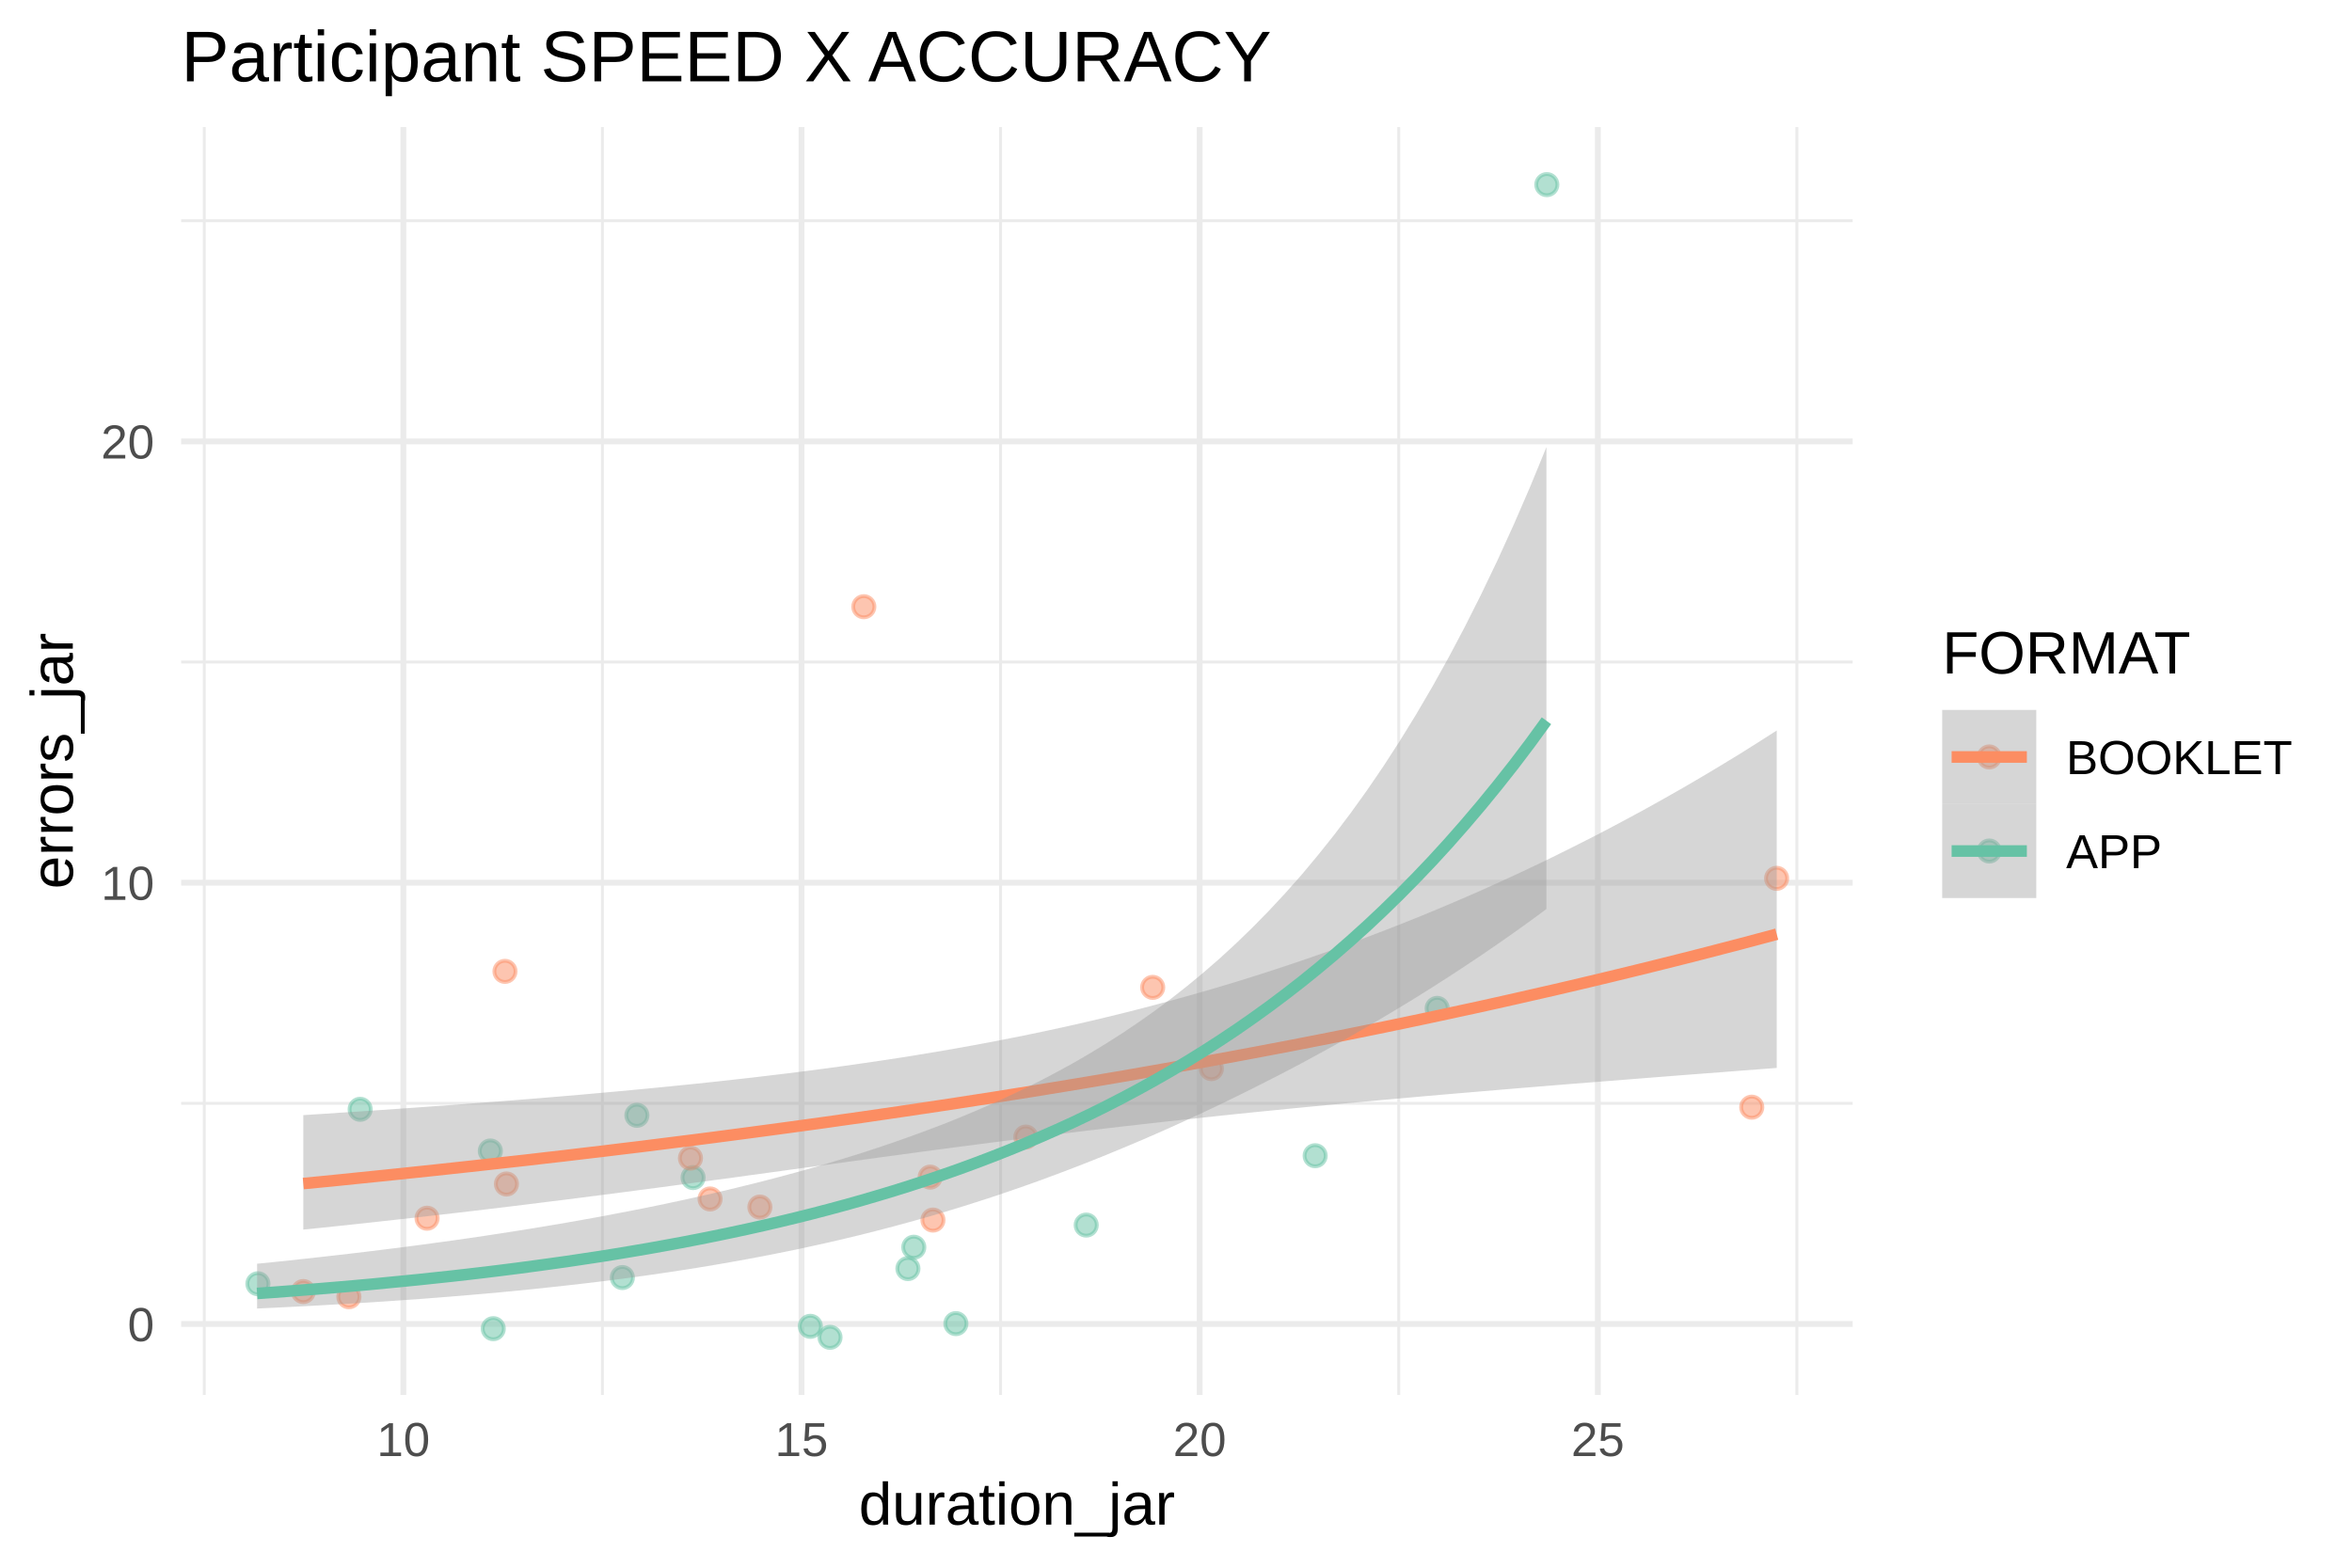
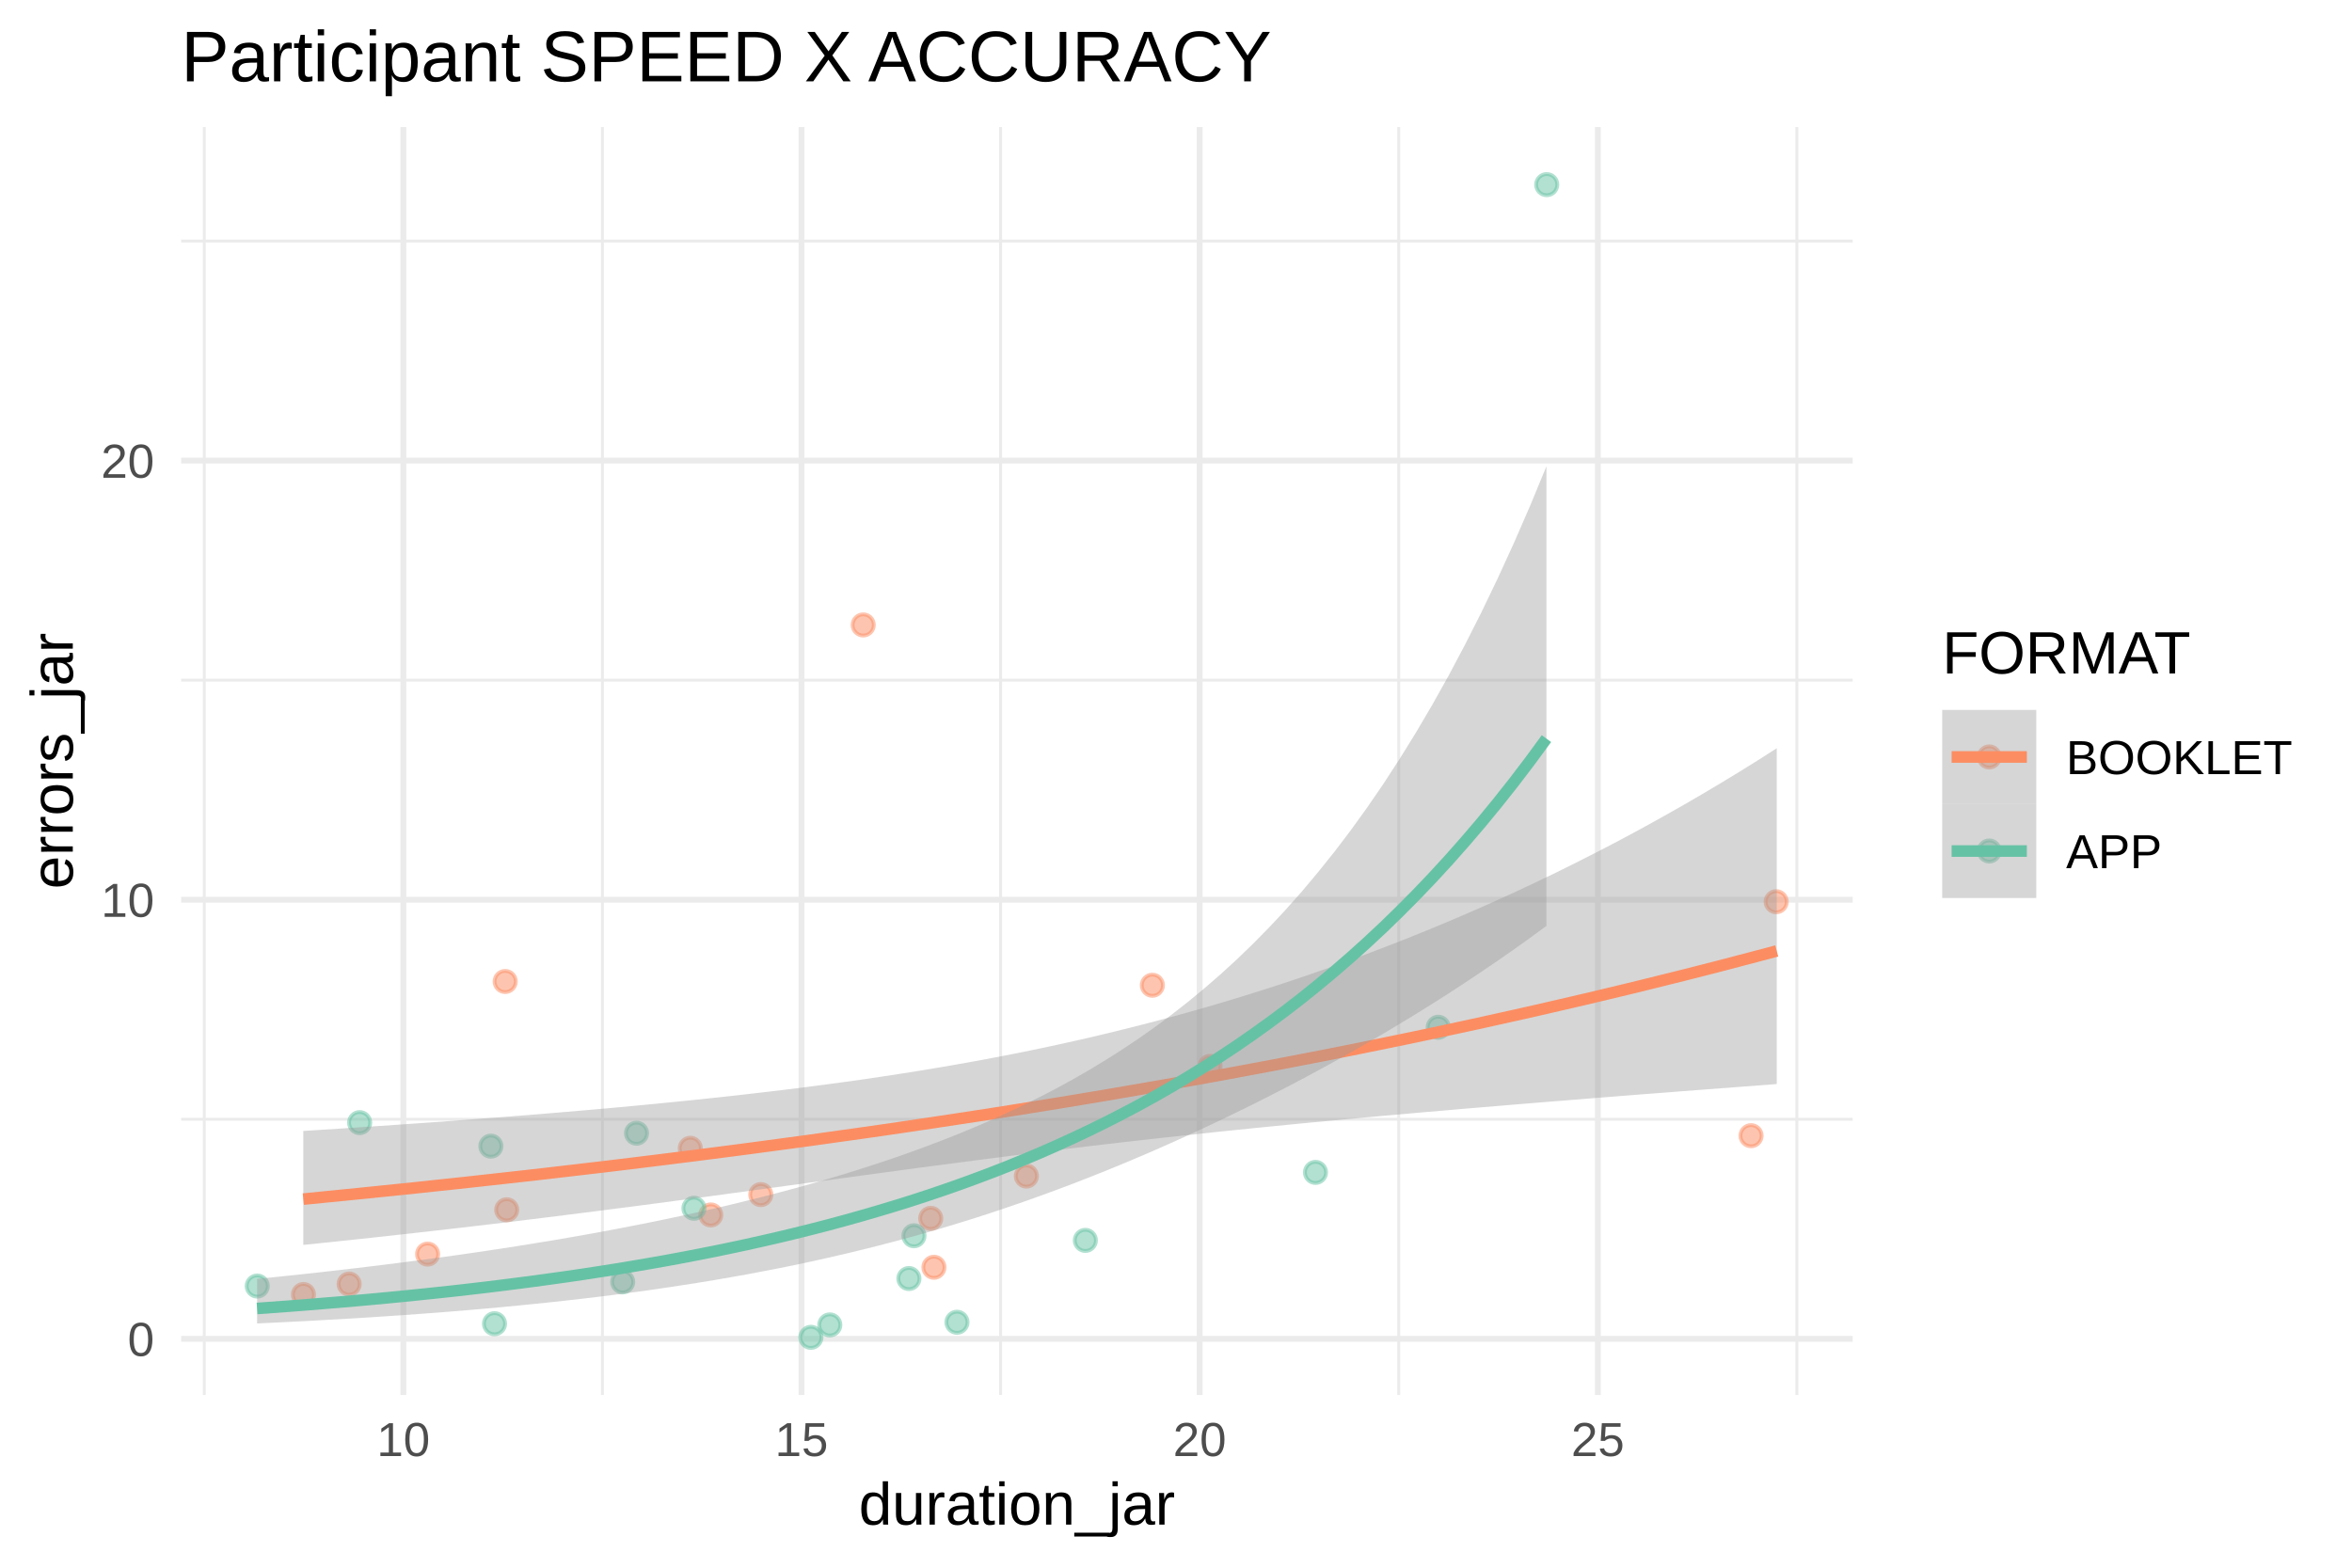
<svg xmlns="http://www.w3.org/2000/svg" class="svglite" width="432.00pt" height="288.00pt" viewBox="0 0 432.00 288.00">
  <defs>
    <style type="text/css">
    .svglite line, .svglite polyline, .svglite polygon, .svglite path, .svglite rect, .svglite circle {
      fill: none;
      stroke: #000000;
      stroke-linecap: round;
      stroke-linejoin: round;
      stroke-miterlimit: 10.00;
    }
    .svglite text {
      white-space: pre;
    }
  </style>
  </defs>
  <rect width="100%" height="100%" style="stroke: none; fill: none;" />
  <defs>
    <clipPath id="cpMC4wMHw0MzIuMDB8MC4wMHwyODguMDA=">
      <rect x="0.00" y="0.00" width="432.00" height="288.00" />
    </clipPath>
  </defs>
  <g clip-path="url(#cpMC4wMHw0MzIuMDB8MC4wMHwyODguMDA=)">
</g>
  <defs>
    <clipPath id="cpMzMuMjd8MzQwLjI5fDIzLjM0fDI1Ni4yNw==">
      <rect x="33.27" y="23.34" width="307.02" height="232.93" />
    </clipPath>
  </defs>
  <g clip-path="url(#cpMzMuMjd8MzQwLjI5fDIzLjM0fDI1Ni4yNw==)">
-     <polyline points="33.27,202.70 340.29,202.70 " style="stroke-width: 0.53; stroke: #EBEBEB; stroke-linecap: butt;" />
-     <polyline points="33.27,121.62 340.29,121.62 " style="stroke-width: 0.53; stroke: #EBEBEB; stroke-linecap: butt;" />
-     <polyline points="33.27,40.55 340.29,40.55 " style="stroke-width: 0.53; stroke: #EBEBEB; stroke-linecap: butt;" />
+     <polyline points="33.27,205.62 340.29,205.62 " style="stroke-width: 0.53; stroke: #EBEBEB; stroke-linecap: butt;" />
+     <polyline points="33.27,124.95 340.29,124.95 " style="stroke-width: 0.53; stroke: #EBEBEB; stroke-linecap: butt;" />
+     <polyline points="33.27,44.28 340.29,44.28 " style="stroke-width: 0.53; stroke: #EBEBEB; stroke-linecap: butt;" />
    <polyline points="37.52,256.27 37.52,23.34 " style="stroke-width: 0.53; stroke: #EBEBEB; stroke-linecap: butt;" />
    <polyline points="110.65,256.27 110.65,23.34 " style="stroke-width: 0.53; stroke: #EBEBEB; stroke-linecap: butt;" />
    <polyline points="183.78,256.27 183.78,23.34 " style="stroke-width: 0.53; stroke: #EBEBEB; stroke-linecap: butt;" />
    <polyline points="256.91,256.27 256.91,23.34 " style="stroke-width: 0.53; stroke: #EBEBEB; stroke-linecap: butt;" />
    <polyline points="330.04,256.27 330.04,23.34 " style="stroke-width: 0.53; stroke: #EBEBEB; stroke-linecap: butt;" />
-     <polyline points="33.27,243.23 340.29,243.23 " style="stroke-width: 1.07; stroke: #EBEBEB; stroke-linecap: butt;" />
-     <polyline points="33.27,162.16 340.29,162.16 " style="stroke-width: 1.07; stroke: #EBEBEB; stroke-linecap: butt;" />
-     <polyline points="33.27,81.09 340.29,81.09 " style="stroke-width: 1.07; stroke: #EBEBEB; stroke-linecap: butt;" />
+     <polyline points="33.27,245.96 340.29,245.96 " style="stroke-width: 1.07; stroke: #EBEBEB; stroke-linecap: butt;" />
+     <polyline points="33.27,165.29 340.29,165.29 " style="stroke-width: 1.07; stroke: #EBEBEB; stroke-linecap: butt;" />
+     <polyline points="33.27,84.61 340.29,84.61 " style="stroke-width: 1.07; stroke: #EBEBEB; stroke-linecap: butt;" />
    <polyline points="74.09,256.27 74.09,23.34 " style="stroke-width: 1.07; stroke: #EBEBEB; stroke-linecap: butt;" />
    <polyline points="147.22,256.27 147.22,23.34 " style="stroke-width: 1.07; stroke: #EBEBEB; stroke-linecap: butt;" />
    <polyline points="220.35,256.27 220.35,23.34 " style="stroke-width: 1.07; stroke: #EBEBEB; stroke-linecap: butt;" />
    <polyline points="293.48,256.27 293.48,23.34 " style="stroke-width: 1.07; stroke: #EBEBEB; stroke-linecap: butt;" />
-     <circle cx="92.75" cy="178.45" r="1.95" style="stroke-width: 0.71; stroke: #FC8D62; stroke-opacity: 0.50; fill: #FC8D62; fill-opacity: 0.50;" />
-     <circle cx="263.97" cy="185.25" r="1.95" style="stroke-width: 0.71; stroke: #66C2A5; stroke-opacity: 0.50; fill: #66C2A5; fill-opacity: 0.50;" />
-     <circle cx="130.42" cy="220.26" r="1.95" style="stroke-width: 0.71; stroke: #FC8D62; stroke-opacity: 0.50; fill: #FC8D62; fill-opacity: 0.50;" />
-     <circle cx="166.76" cy="233.05" r="1.95" style="stroke-width: 0.71; stroke: #66C2A5; stroke-opacity: 0.50; fill: #66C2A5; fill-opacity: 0.50;" />
-     <circle cx="175.57" cy="243.16" r="1.95" style="stroke-width: 0.71; stroke: #66C2A5; stroke-opacity: 0.50; fill: #66C2A5; fill-opacity: 0.50;" />
-     <circle cx="211.72" cy="181.39" r="1.95" style="stroke-width: 0.71; stroke: #FC8D62; stroke-opacity: 0.50; fill: #FC8D62; fill-opacity: 0.50;" />
-     <circle cx="127.30" cy="216.33" r="1.95" style="stroke-width: 0.71; stroke: #66C2A5; stroke-opacity: 0.50; fill: #66C2A5; fill-opacity: 0.50;" />
-     <circle cx="321.75" cy="203.40" r="1.95" style="stroke-width: 0.71; stroke: #FC8D62; stroke-opacity: 0.50; fill: #FC8D62; fill-opacity: 0.50;" />
-     <circle cx="222.50" cy="196.32" r="1.95" style="stroke-width: 0.71; stroke: #FC8D62; stroke-opacity: 0.50; fill: #FC8D62; fill-opacity: 0.50;" />
-     <circle cx="199.51" cy="225.06" r="1.95" style="stroke-width: 0.71; stroke: #66C2A5; stroke-opacity: 0.50; fill: #66C2A5; fill-opacity: 0.50;" />
-     <circle cx="116.98" cy="204.89" r="1.95" style="stroke-width: 0.71; stroke: #66C2A5; stroke-opacity: 0.50; fill: #66C2A5; fill-opacity: 0.50;" />
-     <circle cx="126.82" cy="212.76" r="1.95" style="stroke-width: 0.71; stroke: #FC8D62; stroke-opacity: 0.50; fill: #FC8D62; fill-opacity: 0.50;" />
-     <circle cx="78.44" cy="223.80" r="1.95" style="stroke-width: 0.71; stroke: #FC8D62; stroke-opacity: 0.50; fill: #FC8D62; fill-opacity: 0.50;" />
-     <circle cx="114.31" cy="234.70" r="1.95" style="stroke-width: 0.71; stroke: #66C2A5; stroke-opacity: 0.50; fill: #66C2A5; fill-opacity: 0.50;" />
-     <circle cx="90.06" cy="211.45" r="1.95" style="stroke-width: 0.71; stroke: #66C2A5; stroke-opacity: 0.50; fill: #66C2A5; fill-opacity: 0.50;" />
-     <circle cx="93.02" cy="217.51" r="1.95" style="stroke-width: 0.71; stroke: #FC8D62; stroke-opacity: 0.50; fill: #FC8D62; fill-opacity: 0.50;" />
-     <circle cx="55.71" cy="237.27" r="1.95" style="stroke-width: 0.71; stroke: #FC8D62; stroke-opacity: 0.50; fill: #FC8D62; fill-opacity: 0.50;" />
-     <circle cx="90.60" cy="244.09" r="1.95" style="stroke-width: 0.71; stroke: #66C2A5; stroke-opacity: 0.50; fill: #66C2A5; fill-opacity: 0.50;" />
-     <circle cx="47.37" cy="235.84" r="1.95" style="stroke-width: 0.71; stroke: #66C2A5; stroke-opacity: 0.50; fill: #66C2A5; fill-opacity: 0.50;" />
-     <circle cx="64.08" cy="238.23" r="1.95" style="stroke-width: 0.71; stroke: #FC8D62; stroke-opacity: 0.50; fill: #FC8D62; fill-opacity: 0.50;" />
-     <circle cx="152.45" cy="245.68" r="1.95" style="stroke-width: 0.71; stroke: #66C2A5; stroke-opacity: 0.50; fill: #66C2A5; fill-opacity: 0.50;" />
-     <circle cx="171.36" cy="224.14" r="1.95" style="stroke-width: 0.71; stroke: #FC8D62; stroke-opacity: 0.50; fill: #FC8D62; fill-opacity: 0.50;" />
-     <circle cx="188.42" cy="208.89" r="1.95" style="stroke-width: 0.71; stroke: #FC8D62; stroke-opacity: 0.50; fill: #FC8D62; fill-opacity: 0.50;" />
-     <circle cx="148.84" cy="243.66" r="1.95" style="stroke-width: 0.71; stroke: #66C2A5; stroke-opacity: 0.50; fill: #66C2A5; fill-opacity: 0.50;" />
-     <circle cx="139.57" cy="221.75" r="1.95" style="stroke-width: 0.71; stroke: #FC8D62; stroke-opacity: 0.50; fill: #FC8D62; fill-opacity: 0.50;" />
-     <circle cx="284.11" cy="33.92" r="1.95" style="stroke-width: 0.71; stroke: #66C2A5; stroke-opacity: 0.50; fill: #66C2A5; fill-opacity: 0.50;" />
-     <circle cx="170.85" cy="216.25" r="1.95" style="stroke-width: 0.71; stroke: #FC8D62; stroke-opacity: 0.50; fill: #FC8D62; fill-opacity: 0.50;" />
-     <circle cx="167.84" cy="229.13" r="1.95" style="stroke-width: 0.71; stroke: #66C2A5; stroke-opacity: 0.50; fill: #66C2A5; fill-opacity: 0.50;" />
-     <circle cx="66.15" cy="203.79" r="1.95" style="stroke-width: 0.71; stroke: #66C2A5; stroke-opacity: 0.50; fill: #66C2A5; fill-opacity: 0.50;" />
-     <circle cx="158.66" cy="111.46" r="1.95" style="stroke-width: 0.71; stroke: #FC8D62; stroke-opacity: 0.50; fill: #FC8D62; fill-opacity: 0.50;" />
-     <circle cx="241.56" cy="212.32" r="1.95" style="stroke-width: 0.71; stroke: #66C2A5; stroke-opacity: 0.50; fill: #66C2A5; fill-opacity: 0.50;" />
-     <circle cx="326.32" cy="161.36" r="1.95" style="stroke-width: 0.71; stroke: #FC8D62; stroke-opacity: 0.50; fill: #FC8D62; fill-opacity: 0.50;" />
-     <polygon points="55.71,204.86 59.13,204.64 62.56,204.41 65.98,204.19 69.41,203.96 72.83,203.72 76.26,203.48 79.69,203.23 83.11,202.99 86.54,202.73 89.96,202.47 93.39,202.20 96.81,201.93 100.24,201.65 103.67,201.36 107.09,201.07 110.52,200.76 113.94,200.45 117.37,200.13 120.79,199.80 124.22,199.46 127.65,199.11 131.07,198.75 134.50,198.37 137.92,197.99 141.35,197.58 144.77,197.17 148.20,196.74 151.63,196.29 155.05,195.82 158.48,195.33 161.90,194.83 165.33,194.31 168.75,193.76 172.18,193.19 175.61,192.60 179.03,191.98 182.46,191.34 185.88,190.67 189.31,189.98 192.73,189.26 196.16,188.51 199.59,187.73 203.01,186.92 206.44,186.08 209.86,185.21 213.29,184.30 216.71,183.37 220.14,182.41 223.57,181.41 226.99,180.38 230.42,179.31 233.84,178.21 237.27,177.08 240.69,175.91 244.12,174.71 247.55,173.47 250.97,172.20 254.40,170.89 257.82,169.55 261.25,168.17 264.67,166.75 268.10,165.29 271.53,163.80 274.95,162.26 278.38,160.69 281.80,159.08 285.23,157.43 288.65,155.73 292.08,154.00 295.51,152.22 298.93,150.40 302.36,148.54 305.78,146.63 309.21,144.68 312.63,142.68 316.06,140.63 319.49,138.54 322.91,136.39 326.34,134.20 326.34,196.19 322.91,196.45 319.49,196.71 316.06,196.98 312.63,197.24 309.21,197.50 305.78,197.77 302.36,198.04 298.93,198.31 295.51,198.58 292.08,198.85 288.65,199.12 285.23,199.40 281.80,199.68 278.38,199.96 274.95,200.25 271.53,200.54 268.10,200.83 264.67,201.12 261.25,201.42 257.82,201.73 254.40,202.03 250.97,202.35 247.55,202.66 244.12,202.98 240.69,203.31 237.27,203.64 233.84,203.98 230.42,204.32 226.99,204.67 223.57,205.03 220.14,205.40 216.71,205.77 213.29,206.14 209.86,206.53 206.44,206.92 203.01,207.32 199.59,207.72 196.16,208.14 192.73,208.56 189.31,208.98 185.88,209.42 182.46,209.86 179.03,210.30 175.61,210.75 172.18,211.20 168.75,211.66 165.33,212.13 161.90,212.59 158.48,213.06 155.05,213.53 151.63,214.00 148.20,214.47 144.77,214.94 141.35,215.41 137.92,215.88 134.50,216.35 131.07,216.81 127.65,217.27 124.22,217.73 120.79,218.19 117.37,218.64 113.94,219.09 110.52,219.53 107.09,219.97 103.67,220.41 100.24,220.83 96.81,221.26 93.39,221.68 89.96,222.09 86.54,222.50 83.11,222.90 79.69,223.29 76.26,223.68 72.83,224.06 69.41,224.44 65.98,224.81 62.56,225.18 59.13,225.54 55.71,225.89 " style="stroke-width: 0.00; stroke: none; stroke-linecap: butt; fill: #999999; fill-opacity: 0.40;" />
-     <polyline points="55.71,204.86 59.13,204.64 62.56,204.41 65.98,204.19 69.41,203.96 72.83,203.72 76.26,203.48 79.69,203.23 83.11,202.99 86.54,202.73 89.96,202.47 93.39,202.20 96.81,201.93 100.24,201.65 103.67,201.36 107.09,201.07 110.52,200.76 113.94,200.45 117.37,200.13 120.79,199.80 124.22,199.46 127.65,199.11 131.07,198.75 134.50,198.37 137.92,197.99 141.35,197.58 144.77,197.17 148.20,196.74 151.63,196.29 155.05,195.82 158.48,195.33 161.90,194.83 165.33,194.31 168.75,193.76 172.18,193.19 175.61,192.60 179.03,191.98 182.46,191.34 185.88,190.67 189.31,189.98 192.73,189.26 196.16,188.51 199.59,187.73 203.01,186.92 206.44,186.08 209.86,185.21 213.29,184.30 216.71,183.37 220.14,182.41 223.57,181.41 226.99,180.38 230.42,179.31 233.84,178.21 237.27,177.08 240.69,175.91 244.12,174.71 247.55,173.47 250.97,172.20 254.40,170.89 257.82,169.55 261.25,168.17 264.67,166.75 268.10,165.29 271.53,163.80 274.95,162.26 278.38,160.69 281.80,159.08 285.23,157.43 288.65,155.73 292.08,154.00 295.51,152.22 298.93,150.40 302.36,148.54 305.78,146.63 309.21,144.68 312.63,142.68 316.06,140.63 319.49,138.54 322.91,136.39 326.34,134.20 " style="stroke-width: 2.13; stroke: none; stroke-linecap: butt;" />
-     <polyline points="326.34,196.19 322.91,196.45 319.49,196.71 316.06,196.98 312.63,197.24 309.21,197.50 305.78,197.77 302.36,198.04 298.93,198.31 295.51,198.58 292.08,198.85 288.65,199.12 285.23,199.40 281.80,199.68 278.38,199.96 274.95,200.25 271.53,200.54 268.10,200.83 264.67,201.12 261.25,201.42 257.82,201.73 254.40,202.03 250.97,202.35 247.55,202.66 244.12,202.98 240.69,203.31 237.27,203.64 233.84,203.98 230.42,204.32 226.99,204.67 223.57,205.03 220.14,205.40 216.71,205.77 213.29,206.14 209.86,206.53 206.44,206.92 203.01,207.32 199.59,207.72 196.16,208.14 192.73,208.56 189.31,208.98 185.88,209.42 182.46,209.86 179.03,210.30 175.61,210.75 172.18,211.20 168.75,211.66 165.33,212.13 161.90,212.59 158.48,213.06 155.05,213.53 151.63,214.00 148.20,214.47 144.77,214.94 141.35,215.41 137.92,215.88 134.50,216.35 131.07,216.81 127.65,217.27 124.22,217.73 120.79,218.19 117.37,218.64 113.94,219.09 110.52,219.53 107.09,219.97 103.67,220.41 100.24,220.83 96.81,221.26 93.39,221.68 89.96,222.09 86.54,222.50 83.11,222.90 79.69,223.29 76.26,223.68 72.83,224.06 69.41,224.44 65.98,224.81 62.56,225.18 59.13,225.54 55.71,225.89 " style="stroke-width: 2.13; stroke: none; stroke-linecap: butt;" />
-     <polyline points="55.71,217.43 59.13,217.10 62.56,216.76 65.98,216.41 69.41,216.06 72.83,215.71 76.26,215.35 79.69,214.99 83.11,214.62 86.54,214.25 89.96,213.87 93.39,213.49 96.81,213.11 100.24,212.71 103.67,212.32 107.09,211.91 110.52,211.51 113.94,211.09 117.37,210.68 120.79,210.25 124.22,209.82 127.65,209.39 131.07,208.95 134.50,208.50 137.92,208.05 141.35,207.59 144.77,207.13 148.20,206.66 151.63,206.19 155.05,205.70 158.48,205.22 161.90,204.72 165.33,204.22 168.75,203.71 172.18,203.20 175.61,202.68 179.03,202.15 182.46,201.62 185.88,201.07 189.31,200.53 192.73,199.97 196.16,199.41 199.59,198.84 203.01,198.26 206.44,197.68 209.86,197.08 213.29,196.48 216.71,195.87 220.14,195.26 223.57,194.63 226.99,194.00 230.42,193.36 233.84,192.71 237.27,192.06 240.69,191.39 244.12,190.72 247.55,190.03 250.97,189.34 254.40,188.64 257.82,187.93 261.25,187.21 264.67,186.48 268.10,185.74 271.53,185.00 274.95,184.24 278.38,183.47 281.80,182.69 285.23,181.91 288.65,181.11 292.08,180.30 295.51,179.48 298.93,178.65 302.36,177.81 305.78,176.96 309.21,176.10 312.63,175.23 316.06,174.34 319.49,173.45 322.91,172.54 326.34,171.62 " style="stroke-width: 2.13; stroke: #FC8D62; stroke-linecap: butt;" />
-     <polygon points="47.22,232.16 50.22,231.86 53.22,231.55 56.22,231.22 59.21,230.89 62.21,230.55 65.21,230.20 68.21,229.84 71.20,229.47 74.20,229.09 77.20,228.70 80.20,228.29 83.20,227.88 86.19,227.45 89.19,227.01 92.19,226.55 95.19,226.08 98.18,225.60 101.18,225.10 104.18,224.59 107.18,224.06 110.18,223.52 113.17,222.95 116.17,222.37 119.17,221.78 122.17,221.16 125.16,220.52 128.16,219.86 131.16,219.18 134.16,218.47 137.15,217.74 140.15,216.99 143.15,216.21 146.15,215.40 149.15,214.56 152.14,213.69 155.14,212.78 158.14,211.85 161.14,210.87 164.13,209.86 167.13,208.80 170.13,207.70 173.13,206.56 176.13,205.36 179.12,204.11 182.12,202.81 185.12,201.44 188.12,200.01 191.11,198.52 194.11,196.94 197.11,195.30 200.11,193.56 203.10,191.74 206.10,189.83 209.10,187.81 212.10,185.69 215.10,183.46 218.09,181.11 221.09,178.63 224.09,176.02 227.09,173.26 230.08,170.36 233.08,167.30 236.08,164.08 239.08,160.69 242.07,157.11 245.07,153.35 248.07,149.38 251.07,145.21 254.07,140.81 257.06,136.19 260.06,131.32 263.06,126.20 266.06,120.81 269.05,115.15 272.05,109.19 275.05,102.93 278.05,96.34 281.05,89.42 284.04,82.14 284.04,167.00 281.05,169.20 278.05,171.35 275.05,173.45 272.05,175.51 269.05,177.51 266.06,179.47 263.06,181.39 260.06,183.27 257.06,185.10 254.07,186.89 251.07,188.65 248.07,190.37 245.07,192.05 242.07,193.70 239.08,195.32 236.08,196.90 233.08,198.44 230.08,199.96 227.09,201.44 224.09,202.90 221.09,204.32 218.09,205.71 215.10,207.07 212.10,208.40 209.10,209.70 206.10,210.96 203.10,212.20 200.11,213.40 197.11,214.57 194.11,215.71 191.11,216.82 188.12,217.89 185.12,218.93 182.12,219.94 179.12,220.91 176.13,221.85 173.13,222.76 170.13,223.64 167.13,224.48 164.13,225.30 161.14,226.08 158.14,226.84 155.14,227.56 152.14,228.26 149.15,228.92 146.15,229.57 143.15,230.18 140.15,230.77 137.15,231.33 134.16,231.87 131.16,232.39 128.16,232.89 125.16,233.36 122.17,233.81 119.17,234.25 116.17,234.66 113.17,235.06 110.18,235.44 107.18,235.80 104.18,236.14 101.18,236.47 98.18,236.79 95.19,237.09 92.19,237.38 89.19,237.65 86.19,237.91 83.20,238.16 80.20,238.40 77.20,238.63 74.20,238.84 71.20,239.05 68.21,239.25 65.21,239.43 62.21,239.61 59.21,239.78 56.22,239.95 53.22,240.10 50.22,240.25 47.22,240.39 " style="stroke-width: 0.00; stroke: none; stroke-linecap: butt; fill: #999999; fill-opacity: 0.40;" />
-     <polyline points="47.22,232.16 50.22,231.86 53.22,231.55 56.22,231.22 59.21,230.89 62.21,230.55 65.21,230.20 68.21,229.84 71.20,229.47 74.20,229.09 77.20,228.70 80.20,228.29 83.20,227.88 86.19,227.45 89.19,227.01 92.19,226.55 95.19,226.08 98.18,225.60 101.18,225.10 104.18,224.59 107.18,224.06 110.18,223.52 113.17,222.95 116.17,222.37 119.17,221.78 122.17,221.16 125.16,220.52 128.16,219.86 131.16,219.18 134.16,218.47 137.15,217.74 140.15,216.99 143.15,216.21 146.15,215.40 149.15,214.56 152.14,213.69 155.14,212.78 158.14,211.85 161.14,210.87 164.13,209.86 167.13,208.80 170.13,207.70 173.13,206.56 176.13,205.36 179.12,204.11 182.12,202.81 185.12,201.44 188.12,200.01 191.11,198.52 194.11,196.94 197.11,195.30 200.11,193.56 203.10,191.74 206.10,189.83 209.10,187.81 212.10,185.69 215.10,183.46 218.09,181.11 221.09,178.63 224.09,176.02 227.09,173.26 230.08,170.36 233.08,167.30 236.08,164.08 239.08,160.69 242.07,157.11 245.07,153.35 248.07,149.38 251.07,145.21 254.07,140.81 257.06,136.19 260.06,131.32 263.06,126.20 266.06,120.81 269.05,115.15 272.05,109.19 275.05,102.93 278.05,96.34 281.05,89.42 284.04,82.14 " style="stroke-width: 2.13; stroke: none; stroke-linecap: butt;" />
-     <polyline points="284.04,167.00 281.05,169.20 278.05,171.35 275.05,173.45 272.05,175.51 269.05,177.51 266.06,179.47 263.06,181.39 260.06,183.27 257.06,185.10 254.07,186.89 251.07,188.65 248.07,190.37 245.07,192.05 242.07,193.70 239.08,195.32 236.08,196.90 233.08,198.44 230.08,199.96 227.09,201.44 224.09,202.90 221.09,204.32 218.09,205.71 215.10,207.07 212.10,208.40 209.10,209.70 206.10,210.96 203.10,212.20 200.11,213.40 197.11,214.57 194.11,215.71 191.11,216.82 188.12,217.89 185.12,218.93 182.12,219.94 179.12,220.91 176.13,221.85 173.13,222.76 170.13,223.64 167.13,224.48 164.13,225.30 161.14,226.08 158.14,226.84 155.14,227.56 152.14,228.26 149.15,228.92 146.15,229.57 143.15,230.18 140.15,230.77 137.15,231.33 134.16,231.87 131.16,232.39 128.16,232.89 125.16,233.36 122.17,233.81 119.17,234.25 116.17,234.66 113.17,235.06 110.18,235.44 107.18,235.80 104.18,236.14 101.18,236.47 98.18,236.79 95.19,237.09 92.19,237.38 89.19,237.65 86.19,237.91 83.20,238.16 80.20,238.40 77.20,238.63 74.20,238.84 71.20,239.05 68.21,239.25 65.21,239.43 62.21,239.61 59.21,239.78 56.22,239.95 53.22,240.10 50.22,240.25 47.22,240.39 " style="stroke-width: 2.13; stroke: none; stroke-linecap: butt;" />
-     <polyline points="47.22,237.62 50.22,237.41 53.22,237.18 56.22,236.95 59.21,236.71 62.21,236.46 65.21,236.20 68.21,235.93 71.20,235.64 74.20,235.35 77.20,235.05 80.20,234.73 83.20,234.41 86.19,234.07 89.19,233.72 92.19,233.35 95.19,232.97 98.18,232.57 101.18,232.16 104.18,231.74 107.18,231.29 110.18,230.84 113.17,230.36 116.17,229.86 119.17,229.35 122.17,228.81 125.16,228.26 128.16,227.68 131.16,227.08 134.16,226.46 137.15,225.82 140.15,225.15 143.15,224.45 146.15,223.73 149.15,222.98 152.14,222.20 155.14,221.39 158.14,220.55 161.14,219.67 164.13,218.77 167.13,217.83 170.13,216.85 173.13,215.83 176.13,214.78 179.12,213.68 182.12,212.54 185.12,211.36 188.12,210.14 191.11,208.86 194.11,207.54 197.11,206.17 200.11,204.74 203.10,203.26 206.10,201.72 209.10,200.12 212.10,198.46 215.10,196.74 218.09,194.95 221.09,193.09 224.09,191.16 227.09,189.16 230.08,187.08 233.08,184.92 236.08,182.67 239.08,180.34 242.07,177.92 245.07,175.41 248.07,172.80 251.07,170.09 254.07,167.27 257.06,164.35 260.06,161.31 263.06,158.16 266.06,154.88 269.05,151.48 272.05,147.95 275.05,144.28 278.05,140.48 281.05,136.52 284.04,132.41 " style="stroke-width: 2.13; stroke: #66C2A5; stroke-linecap: butt;" />
+     <circle cx="92.79" cy="180.31" r="1.95" style="stroke-width: 0.71; stroke: #FC8D62; stroke-opacity: 0.50; fill: #FC8D62; fill-opacity: 0.50;" />
+     <circle cx="264.17" cy="188.72" r="1.95" style="stroke-width: 0.71; stroke: #66C2A5; stroke-opacity: 0.50; fill: #66C2A5; fill-opacity: 0.50;" />
+     <circle cx="130.55" cy="223.20" r="1.95" style="stroke-width: 0.71; stroke: #FC8D62; stroke-opacity: 0.50; fill: #FC8D62; fill-opacity: 0.50;" />
+     <circle cx="166.94" cy="234.88" r="1.95" style="stroke-width: 0.71; stroke: #66C2A5; stroke-opacity: 0.50; fill: #66C2A5; fill-opacity: 0.50;" />
+     <circle cx="175.77" cy="242.91" r="1.95" style="stroke-width: 0.71; stroke: #66C2A5; stroke-opacity: 0.50; fill: #66C2A5; fill-opacity: 0.50;" />
+     <circle cx="211.66" cy="181.00" r="1.95" style="stroke-width: 0.71; stroke: #FC8D62; stroke-opacity: 0.50; fill: #FC8D62; fill-opacity: 0.50;" />
+     <circle cx="127.46" cy="221.97" r="1.95" style="stroke-width: 0.71; stroke: #66C2A5; stroke-opacity: 0.50; fill: #66C2A5; fill-opacity: 0.50;" />
+     <circle cx="321.62" cy="208.64" r="1.95" style="stroke-width: 0.71; stroke: #FC8D62; stroke-opacity: 0.50; fill: #FC8D62; fill-opacity: 0.50;" />
+     <circle cx="222.25" cy="195.90" r="1.95" style="stroke-width: 0.71; stroke: #FC8D62; stroke-opacity: 0.50; fill: #FC8D62; fill-opacity: 0.50;" />
+     <circle cx="199.35" cy="227.87" r="1.95" style="stroke-width: 0.71; stroke: #66C2A5; stroke-opacity: 0.50; fill: #66C2A5; fill-opacity: 0.50;" />
+     <circle cx="116.91" cy="208.18" r="1.95" style="stroke-width: 0.71; stroke: #66C2A5; stroke-opacity: 0.50; fill: #66C2A5; fill-opacity: 0.50;" />
+     <circle cx="126.79" cy="210.95" r="1.95" style="stroke-width: 0.71; stroke: #FC8D62; stroke-opacity: 0.50; fill: #FC8D62; fill-opacity: 0.50;" />
+     <circle cx="78.54" cy="230.39" r="1.95" style="stroke-width: 0.71; stroke: #FC8D62; stroke-opacity: 0.50; fill: #FC8D62; fill-opacity: 0.50;" />
+     <circle cx="114.37" cy="235.49" r="1.95" style="stroke-width: 0.71; stroke: #66C2A5; stroke-opacity: 0.50; fill: #66C2A5; fill-opacity: 0.50;" />
+     <circle cx="90.16" cy="210.56" r="1.95" style="stroke-width: 0.71; stroke: #66C2A5; stroke-opacity: 0.50; fill: #66C2A5; fill-opacity: 0.50;" />
+     <circle cx="93.07" cy="222.25" r="1.95" style="stroke-width: 0.71; stroke: #FC8D62; stroke-opacity: 0.50; fill: #FC8D62; fill-opacity: 0.50;" />
+     <circle cx="55.74" cy="237.82" r="1.95" style="stroke-width: 0.71; stroke: #FC8D62; stroke-opacity: 0.50; fill: #FC8D62; fill-opacity: 0.50;" />
+     <circle cx="90.83" cy="243.18" r="1.95" style="stroke-width: 0.71; stroke: #66C2A5; stroke-opacity: 0.50; fill: #66C2A5; fill-opacity: 0.50;" />
+     <circle cx="47.25" cy="236.26" r="1.95" style="stroke-width: 0.71; stroke: #66C2A5; stroke-opacity: 0.50; fill: #66C2A5; fill-opacity: 0.50;" />
+     <circle cx="64.13" cy="235.89" r="1.95" style="stroke-width: 0.71; stroke: #FC8D62; stroke-opacity: 0.50; fill: #FC8D62; fill-opacity: 0.50;" />
+     <circle cx="152.41" cy="243.40" r="1.95" style="stroke-width: 0.71; stroke: #66C2A5; stroke-opacity: 0.50; fill: #66C2A5; fill-opacity: 0.50;" />
+     <circle cx="171.54" cy="232.81" r="1.95" style="stroke-width: 0.71; stroke: #FC8D62; stroke-opacity: 0.50; fill: #FC8D62; fill-opacity: 0.50;" />
+     <circle cx="188.52" cy="216.05" r="1.95" style="stroke-width: 0.71; stroke: #FC8D62; stroke-opacity: 0.50; fill: #FC8D62; fill-opacity: 0.50;" />
+     <circle cx="148.94" cy="245.68" r="1.95" style="stroke-width: 0.71; stroke: #66C2A5; stroke-opacity: 0.50; fill: #66C2A5; fill-opacity: 0.50;" />
+     <circle cx="139.74" cy="219.46" r="1.95" style="stroke-width: 0.71; stroke: #FC8D62; stroke-opacity: 0.50; fill: #FC8D62; fill-opacity: 0.50;" />
+     <circle cx="284.09" cy="33.92" r="1.95" style="stroke-width: 0.71; stroke: #66C2A5; stroke-opacity: 0.50; fill: #66C2A5; fill-opacity: 0.50;" />
+     <circle cx="170.95" cy="223.82" r="1.95" style="stroke-width: 0.71; stroke: #FC8D62; stroke-opacity: 0.50; fill: #FC8D62; fill-opacity: 0.50;" />
+     <circle cx="167.87" cy="227.02" r="1.95" style="stroke-width: 0.71; stroke: #66C2A5; stroke-opacity: 0.50; fill: #66C2A5; fill-opacity: 0.50;" />
+     <circle cx="66.06" cy="206.24" r="1.95" style="stroke-width: 0.71; stroke: #66C2A5; stroke-opacity: 0.50; fill: #66C2A5; fill-opacity: 0.50;" />
+     <circle cx="158.55" cy="114.81" r="1.95" style="stroke-width: 0.71; stroke: #FC8D62; stroke-opacity: 0.50; fill: #FC8D62; fill-opacity: 0.50;" />
+     <circle cx="241.62" cy="215.38" r="1.95" style="stroke-width: 0.71; stroke: #66C2A5; stroke-opacity: 0.50; fill: #66C2A5; fill-opacity: 0.50;" />
+     <circle cx="326.24" cy="165.66" r="1.95" style="stroke-width: 0.71; stroke: #FC8D62; stroke-opacity: 0.50; fill: #FC8D62; fill-opacity: 0.50;" />
+     <polygon points="55.71,207.77 59.13,207.55 62.56,207.33 65.98,207.10 69.41,206.87 72.83,206.64 76.26,206.40 79.69,206.16 83.11,205.91 86.54,205.65 89.96,205.39 93.39,205.13 96.81,204.86 100.24,204.58 103.67,204.29 107.09,204.00 110.52,203.70 113.94,203.39 117.37,203.07 120.79,202.74 124.22,202.40 127.65,202.05 131.07,201.69 134.50,201.32 137.92,200.93 141.35,200.53 144.77,200.12 148.20,199.69 151.63,199.24 155.05,198.78 158.48,198.30 161.90,197.79 165.33,197.27 168.75,196.73 172.18,196.16 175.61,195.57 179.03,194.96 182.46,194.32 185.88,193.66 189.31,192.97 192.73,192.25 196.16,191.50 199.59,190.73 203.01,189.92 206.44,189.08 209.86,188.22 213.29,187.32 216.71,186.39 220.14,185.43 223.57,184.44 226.99,183.41 230.42,182.35 233.84,181.26 237.27,180.13 240.69,178.97 244.12,177.77 247.55,176.54 250.97,175.28 254.40,173.97 257.82,172.64 261.25,171.26 264.67,169.85 268.10,168.40 271.53,166.91 274.95,165.39 278.38,163.82 281.80,162.22 285.23,160.58 288.65,158.89 292.08,157.16 295.51,155.40 298.93,153.59 302.36,151.73 305.78,149.83 309.21,147.89 312.63,145.90 316.06,143.86 319.49,141.78 322.91,139.65 326.34,137.46 326.34,199.15 322.91,199.41 319.49,199.67 316.06,199.93 312.63,200.19 309.21,200.45 305.78,200.72 302.36,200.98 298.93,201.25 295.51,201.52 292.08,201.79 288.65,202.07 285.23,202.34 281.80,202.62 278.38,202.90 274.95,203.19 271.53,203.47 268.10,203.76 264.67,204.06 261.25,204.35 257.82,204.66 254.40,204.96 250.97,205.27 247.55,205.59 244.12,205.91 240.69,206.23 237.27,206.56 233.84,206.90 230.42,207.24 226.99,207.59 223.57,207.94 220.14,208.31 216.71,208.68 213.29,209.05 209.86,209.43 206.44,209.82 203.01,210.22 199.59,210.62 196.16,211.04 192.73,211.45 189.31,211.88 185.88,212.31 182.46,212.75 179.03,213.19 175.61,213.64 172.18,214.09 168.75,214.54 165.33,215.00 161.90,215.47 158.48,215.93 155.05,216.40 151.63,216.87 148.20,217.33 144.77,217.80 141.35,218.27 137.92,218.74 134.50,219.20 131.07,219.67 127.65,220.13 124.22,220.58 120.79,221.04 117.37,221.49 113.94,221.93 110.52,222.37 107.09,222.81 103.67,223.24 100.24,223.67 96.81,224.09 93.39,224.51 89.96,224.92 86.54,225.32 83.11,225.72 79.69,226.11 76.26,226.50 72.83,226.88 69.41,227.26 65.98,227.63 62.56,227.99 59.13,228.35 55.71,228.70 " style="stroke-width: 0.00; stroke: none; stroke-linecap: butt; fill: #999999; fill-opacity: 0.40;" />
+     <polyline points="55.71,207.77 59.13,207.55 62.56,207.33 65.98,207.10 69.41,206.87 72.83,206.64 76.26,206.40 79.69,206.16 83.11,205.91 86.54,205.65 89.96,205.39 93.39,205.13 96.81,204.86 100.24,204.58 103.67,204.29 107.09,204.00 110.52,203.70 113.94,203.39 117.37,203.07 120.79,202.74 124.22,202.40 127.65,202.05 131.07,201.69 134.50,201.32 137.92,200.93 141.35,200.53 144.77,200.12 148.20,199.69 151.63,199.24 155.05,198.78 158.48,198.30 161.90,197.79 165.33,197.27 168.75,196.73 172.18,196.16 175.61,195.57 179.03,194.96 182.46,194.32 185.88,193.66 189.31,192.97 192.73,192.25 196.16,191.50 199.59,190.73 203.01,189.92 206.44,189.08 209.86,188.22 213.29,187.32 216.71,186.39 220.14,185.43 223.57,184.44 226.99,183.41 230.42,182.35 233.84,181.26 237.27,180.13 240.69,178.97 244.12,177.77 247.55,176.54 250.97,175.28 254.40,173.97 257.82,172.64 261.25,171.26 264.67,169.85 268.10,168.40 271.53,166.91 274.95,165.39 278.38,163.82 281.80,162.22 285.23,160.58 288.65,158.89 292.08,157.16 295.51,155.40 298.93,153.59 302.36,151.73 305.78,149.83 309.21,147.89 312.63,145.90 316.06,143.86 319.49,141.78 322.91,139.65 326.34,137.46 " style="stroke-width: 2.13; stroke: none; stroke-linecap: butt;" />
+     <polyline points="326.34,199.15 322.91,199.41 319.49,199.67 316.06,199.93 312.63,200.19 309.21,200.45 305.78,200.72 302.36,200.98 298.93,201.25 295.51,201.52 292.08,201.79 288.65,202.07 285.23,202.34 281.80,202.62 278.38,202.90 274.95,203.19 271.53,203.47 268.10,203.76 264.67,204.06 261.25,204.35 257.82,204.66 254.40,204.96 250.97,205.27 247.55,205.59 244.12,205.91 240.69,206.23 237.27,206.56 233.84,206.90 230.42,207.24 226.99,207.59 223.57,207.94 220.14,208.31 216.71,208.68 213.29,209.05 209.86,209.43 206.44,209.82 203.01,210.22 199.59,210.62 196.16,211.04 192.73,211.45 189.31,211.88 185.88,212.31 182.46,212.75 179.03,213.19 175.61,213.64 172.18,214.09 168.75,214.54 165.33,215.00 161.90,215.47 158.48,215.93 155.05,216.40 151.63,216.87 148.20,217.33 144.77,217.80 141.35,218.27 137.92,218.74 134.50,219.20 131.07,219.67 127.65,220.13 124.22,220.58 120.79,221.04 117.37,221.49 113.94,221.93 110.52,222.37 107.09,222.81 103.67,223.24 100.24,223.67 96.81,224.09 93.39,224.51 89.96,224.92 86.54,225.32 83.11,225.72 79.69,226.11 76.26,226.50 72.83,226.88 69.41,227.26 65.98,227.63 62.56,227.99 59.13,228.35 55.71,228.70 " style="stroke-width: 2.13; stroke: none; stroke-linecap: butt;" />
+     <polyline points="55.71,220.29 59.13,219.95 62.56,219.61 65.98,219.27 69.41,218.92 72.83,218.57 76.26,218.22 79.69,217.85 83.11,217.49 86.54,217.12 89.96,216.74 93.39,216.36 96.81,215.98 100.24,215.59 103.67,215.19 107.09,214.79 110.52,214.39 113.94,213.98 117.37,213.56 120.79,213.14 124.22,212.71 127.65,212.28 131.07,211.84 134.50,211.40 137.92,210.95 141.35,210.49 144.77,210.03 148.20,209.57 151.63,209.09 155.05,208.61 158.48,208.13 161.90,207.64 165.33,207.14 168.75,206.63 172.18,206.12 175.61,205.60 179.03,205.08 182.46,204.55 185.88,204.01 189.31,203.46 192.73,202.91 196.16,202.35 199.59,201.78 203.01,201.21 206.44,200.62 209.86,200.03 213.29,199.44 216.71,198.83 220.14,198.22 223.57,197.60 226.99,196.97 230.42,196.33 233.84,195.69 237.27,195.03 240.69,194.37 244.12,193.70 247.55,193.02 250.97,192.33 254.40,191.63 257.82,190.93 261.25,190.21 264.67,189.49 268.10,188.75 271.53,188.01 274.95,187.25 278.38,186.49 281.80,185.72 285.23,184.93 288.65,184.14 292.08,183.34 295.51,182.52 298.93,181.70 302.36,180.86 305.78,180.01 309.21,179.16 312.63,178.29 316.06,177.41 319.49,176.51 322.91,175.61 326.34,174.70 " style="stroke-width: 2.13; stroke: #FC8D62; stroke-linecap: butt;" />
+     <polygon points="47.22,234.94 50.22,234.64 53.22,234.33 56.22,234.01 59.21,233.68 62.21,233.34 65.21,232.99 68.21,232.63 71.20,232.26 74.20,231.88 77.20,231.49 80.20,231.09 83.20,230.68 86.19,230.25 89.19,229.81 92.19,229.36 95.19,228.89 98.18,228.41 101.18,227.92 104.18,227.41 107.18,226.88 110.18,226.34 113.17,225.78 116.17,225.20 119.17,224.61 122.17,223.99 125.16,223.36 128.16,222.70 131.16,222.02 134.16,221.32 137.15,220.59 140.15,219.84 143.15,219.06 146.15,218.26 149.15,217.42 152.14,216.56 155.14,215.66 158.14,214.72 161.14,213.75 164.13,212.75 167.13,211.70 170.13,210.60 173.13,209.46 176.13,208.27 179.12,207.03 182.12,205.73 185.12,204.37 188.12,202.95 191.11,201.46 194.11,199.90 197.11,198.26 200.11,196.53 203.10,194.72 206.10,192.82 209.10,190.81 212.10,188.70 215.10,186.48 218.09,184.14 221.09,181.67 224.09,179.07 227.09,176.33 230.08,173.45 233.08,170.40 236.08,167.20 239.08,163.82 242.07,160.26 245.07,156.52 248.07,152.57 251.07,148.41 254.07,144.04 257.06,139.44 260.06,134.60 263.06,129.50 266.06,124.14 269.05,118.50 272.05,112.58 275.05,106.34 278.05,99.79 281.05,92.90 284.04,85.66 284.04,170.10 281.05,172.29 278.05,174.43 275.05,176.52 272.05,178.56 269.05,180.56 266.06,182.51 263.06,184.42 260.06,186.29 257.06,188.11 254.07,189.90 251.07,191.65 248.07,193.36 245.07,195.03 242.07,196.67 239.08,198.28 236.08,199.85 233.08,201.39 230.08,202.90 227.09,204.37 224.09,205.82 221.09,207.24 218.09,208.62 215.10,209.97 212.10,211.30 209.10,212.59 206.10,213.85 203.10,215.08 200.11,216.27 197.11,217.44 194.11,218.57 191.11,219.67 188.12,220.74 185.12,221.77 182.12,222.78 179.12,223.75 176.13,224.68 173.13,225.59 170.13,226.46 167.13,227.30 164.13,228.11 161.14,228.89 158.14,229.64 155.14,230.36 152.14,231.05 149.15,231.72 146.15,232.36 143.15,232.97 140.15,233.55 137.15,234.12 134.16,234.65 131.16,235.17 128.16,235.66 125.16,236.13 122.17,236.58 119.17,237.02 116.17,237.43 113.17,237.82 110.18,238.20 107.18,238.56 104.18,238.90 101.18,239.23 98.18,239.54 95.19,239.84 92.19,240.13 89.19,240.40 86.19,240.66 83.20,240.91 80.20,241.15 77.20,241.37 74.20,241.59 71.20,241.79 68.21,241.99 65.21,242.18 62.21,242.35 59.21,242.52 56.22,242.69 53.22,242.84 50.22,242.99 47.22,243.13 " style="stroke-width: 0.00; stroke: none; stroke-linecap: butt; fill: #999999; fill-opacity: 0.40;" />
+     <polyline points="47.22,234.94 50.22,234.64 53.22,234.33 56.22,234.01 59.21,233.68 62.21,233.34 65.21,232.99 68.21,232.63 71.20,232.26 74.20,231.88 77.20,231.49 80.20,231.09 83.20,230.68 86.19,230.25 89.19,229.81 92.19,229.36 95.19,228.89 98.18,228.41 101.18,227.92 104.18,227.41 107.18,226.88 110.18,226.34 113.17,225.78 116.17,225.20 119.17,224.61 122.17,223.99 125.16,223.36 128.16,222.70 131.16,222.02 134.16,221.32 137.15,220.59 140.15,219.84 143.15,219.06 146.15,218.26 149.15,217.42 152.14,216.56 155.14,215.66 158.14,214.72 161.14,213.75 164.13,212.75 167.13,211.70 170.13,210.60 173.13,209.46 176.13,208.27 179.12,207.03 182.12,205.73 185.12,204.37 188.12,202.95 191.11,201.46 194.11,199.90 197.11,198.26 200.11,196.53 203.10,194.72 206.10,192.82 209.10,190.81 212.10,188.70 215.10,186.48 218.09,184.14 221.09,181.67 224.09,179.07 227.09,176.33 230.08,173.45 233.08,170.40 236.08,167.20 239.08,163.82 242.07,160.26 245.07,156.52 248.07,152.57 251.07,148.41 254.07,144.04 257.06,139.44 260.06,134.60 263.06,129.50 266.06,124.14 269.05,118.50 272.05,112.58 275.05,106.34 278.05,99.79 281.05,92.90 284.04,85.66 " style="stroke-width: 2.13; stroke: none; stroke-linecap: butt;" />
+     <polyline points="284.04,170.10 281.05,172.29 278.05,174.43 275.05,176.52 272.05,178.56 269.05,180.56 266.06,182.51 263.06,184.42 260.06,186.29 257.06,188.11 254.07,189.90 251.07,191.65 248.07,193.36 245.07,195.03 242.07,196.67 239.08,198.28 236.08,199.85 233.08,201.39 230.08,202.90 227.09,204.37 224.09,205.82 221.09,207.24 218.09,208.62 215.10,209.97 212.10,211.30 209.10,212.59 206.10,213.85 203.10,215.08 200.11,216.27 197.11,217.44 194.11,218.57 191.11,219.67 188.12,220.74 185.12,221.77 182.12,222.78 179.12,223.75 176.13,224.68 173.13,225.59 170.13,226.46 167.13,227.30 164.13,228.11 161.14,228.89 158.14,229.64 155.14,230.36 152.14,231.05 149.15,231.72 146.15,232.36 143.15,232.97 140.15,233.55 137.15,234.12 134.16,234.65 131.16,235.17 128.16,235.66 125.16,236.13 122.17,236.58 119.17,237.02 116.17,237.43 113.17,237.82 110.18,238.20 107.18,238.56 104.18,238.90 101.18,239.23 98.18,239.54 95.19,239.84 92.19,240.13 89.19,240.40 86.19,240.66 83.20,240.91 80.20,241.15 77.20,241.37 74.20,241.59 71.20,241.79 68.21,241.99 65.21,242.18 62.21,242.35 59.21,242.52 56.22,242.69 53.22,242.84 50.22,242.99 47.22,243.13 " style="stroke-width: 2.13; stroke: none; stroke-linecap: butt;" />
+     <polyline points="47.22,240.38 50.22,240.16 53.22,239.94 56.22,239.71 59.21,239.46 62.21,239.22 65.21,238.96 68.21,238.69 71.20,238.41 74.20,238.12 77.20,237.81 80.20,237.50 83.20,237.18 86.19,236.84 89.19,236.49 92.19,236.12 95.19,235.74 98.18,235.35 101.18,234.94 104.18,234.52 107.18,234.08 110.18,233.62 113.17,233.15 116.17,232.65 119.17,232.14 122.17,231.61 125.16,231.06 128.16,230.48 131.16,229.89 134.16,229.27 137.15,228.63 140.15,227.96 143.15,227.27 146.15,226.55 149.15,225.80 152.14,225.03 155.14,224.22 158.14,223.38 161.14,222.51 164.13,221.61 167.13,220.68 170.13,219.70 173.13,218.69 176.13,217.64 179.12,216.55 182.12,215.42 185.12,214.25 188.12,213.02 191.11,211.76 194.11,210.44 197.11,209.07 200.11,207.65 203.10,206.18 206.10,204.65 209.10,203.06 212.10,201.41 215.10,199.69 218.09,197.91 221.09,196.06 224.09,194.14 227.09,192.15 230.08,190.08 233.08,187.93 236.08,185.70 239.08,183.38 242.07,180.97 245.07,178.47 248.07,175.87 251.07,173.17 254.07,170.37 257.06,167.46 260.06,164.44 263.06,161.30 266.06,158.04 269.05,154.66 272.05,151.15 275.05,147.50 278.05,143.71 281.05,139.77 284.04,135.69 " style="stroke-width: 2.13; stroke: #66C2A5; stroke-linecap: butt;" />
  </g>
  <g clip-path="url(#cpMC4wMHw0MzIuMDB8MC4wMHwyODguMDA=)">
-     <text x="28.34" y="246.39" text-anchor="end" style="font-size: 8.80px;fill: #4D4D4D; font-family: &quot;Arial&quot;;" textLength="4.90px" lengthAdjust="spacingAndGlyphs">0</text>
-     <text x="28.34" y="165.31" text-anchor="end" style="font-size: 8.80px;fill: #4D4D4D; font-family: &quot;Arial&quot;;" textLength="9.79px" lengthAdjust="spacingAndGlyphs">10</text>
-     <text x="28.34" y="84.24" text-anchor="end" style="font-size: 8.80px;fill: #4D4D4D; font-family: &quot;Arial&quot;;" textLength="9.79px" lengthAdjust="spacingAndGlyphs">20</text>
+     <text x="28.34" y="249.11" text-anchor="end" style="font-size: 8.80px;fill: #4D4D4D; font-family: &quot;Arial&quot;;" textLength="4.90px" lengthAdjust="spacingAndGlyphs">0</text>
+     <text x="28.34" y="168.44" text-anchor="end" style="font-size: 8.80px;fill: #4D4D4D; font-family: &quot;Arial&quot;;" textLength="9.79px" lengthAdjust="spacingAndGlyphs">10</text>
+     <text x="28.34" y="87.77" text-anchor="end" style="font-size: 8.80px;fill: #4D4D4D; font-family: &quot;Arial&quot;;" textLength="9.79px" lengthAdjust="spacingAndGlyphs">20</text>
    <text x="74.09" y="267.50" text-anchor="middle" style="font-size: 8.80px;fill: #4D4D4D; font-family: &quot;Arial&quot;;" textLength="9.79px" lengthAdjust="spacingAndGlyphs">10</text>
    <text x="147.22" y="267.50" text-anchor="middle" style="font-size: 8.80px;fill: #4D4D4D; font-family: &quot;Arial&quot;;" textLength="9.79px" lengthAdjust="spacingAndGlyphs">15</text>
    <text x="220.35" y="267.50" text-anchor="middle" style="font-size: 8.80px;fill: #4D4D4D; font-family: &quot;Arial&quot;;" textLength="9.79px" lengthAdjust="spacingAndGlyphs">20</text>
    <text x="293.48" y="267.50" text-anchor="middle" style="font-size: 8.80px;fill: #4D4D4D; font-family: &quot;Arial&quot;;" textLength="9.79px" lengthAdjust="spacingAndGlyphs">25</text>
    <text x="186.78" y="280.09" text-anchor="middle" style="font-size: 11.00px; font-family: &quot;Arial&quot;;" textLength="58.10px" lengthAdjust="spacingAndGlyphs">duration_jar</text>
    <text transform="translate(13.37,139.80) rotate(-90)" text-anchor="middle" style="font-size: 11.00px; font-family: &quot;Arial&quot;;" textLength="47.08px" lengthAdjust="spacingAndGlyphs">errors_jar</text>
    <text x="356.73" y="123.73" style="font-size: 11.00px; font-family: &quot;Arial&quot;;" textLength="46.43px" lengthAdjust="spacingAndGlyphs">FORMAT</text>
    <circle cx="365.37" cy="139.06" r="1.95" style="stroke-width: 0.71; stroke: #FC8D62; stroke-opacity: 0.50; fill: #FC8D62; fill-opacity: 0.50;" />
    <rect x="356.73" y="130.42" width="17.28" height="17.28" style="stroke-width: 0.75; stroke: none; fill: #999999; fill-opacity: 0.40;" />
    <line x1="358.46" y1="139.06" x2="372.28" y2="139.06" style="stroke-width: 2.13; stroke: #FC8D62; stroke-linecap: butt;" />
    <circle cx="365.37" cy="156.34" r="1.95" style="stroke-width: 0.71; stroke: #66C2A5; stroke-opacity: 0.50; fill: #66C2A5; fill-opacity: 0.50;" />
    <rect x="356.73" y="147.70" width="17.28" height="17.28" style="stroke-width: 0.75; stroke: none; fill: #999999; fill-opacity: 0.40;" />
    <line x1="358.46" y1="156.34" x2="372.28" y2="156.34" style="stroke-width: 2.13; stroke: #66C2A5; stroke-linecap: butt;" />
    <text x="379.49" y="142.22" style="font-size: 8.80px; font-family: &quot;Arial&quot;;" textLength="41.55px" lengthAdjust="spacingAndGlyphs">BOOKLET</text>
    <text x="379.49" y="159.50" style="font-size: 8.80px; font-family: &quot;Arial&quot;;" textLength="17.60px" lengthAdjust="spacingAndGlyphs">APP</text>
    <text x="33.27" y="14.94" style="font-size: 13.20px; font-family: &quot;Arial&quot;;" textLength="200.86px" lengthAdjust="spacingAndGlyphs">Participant SPEED X ACCURACY</text>
  </g>
</svg>
